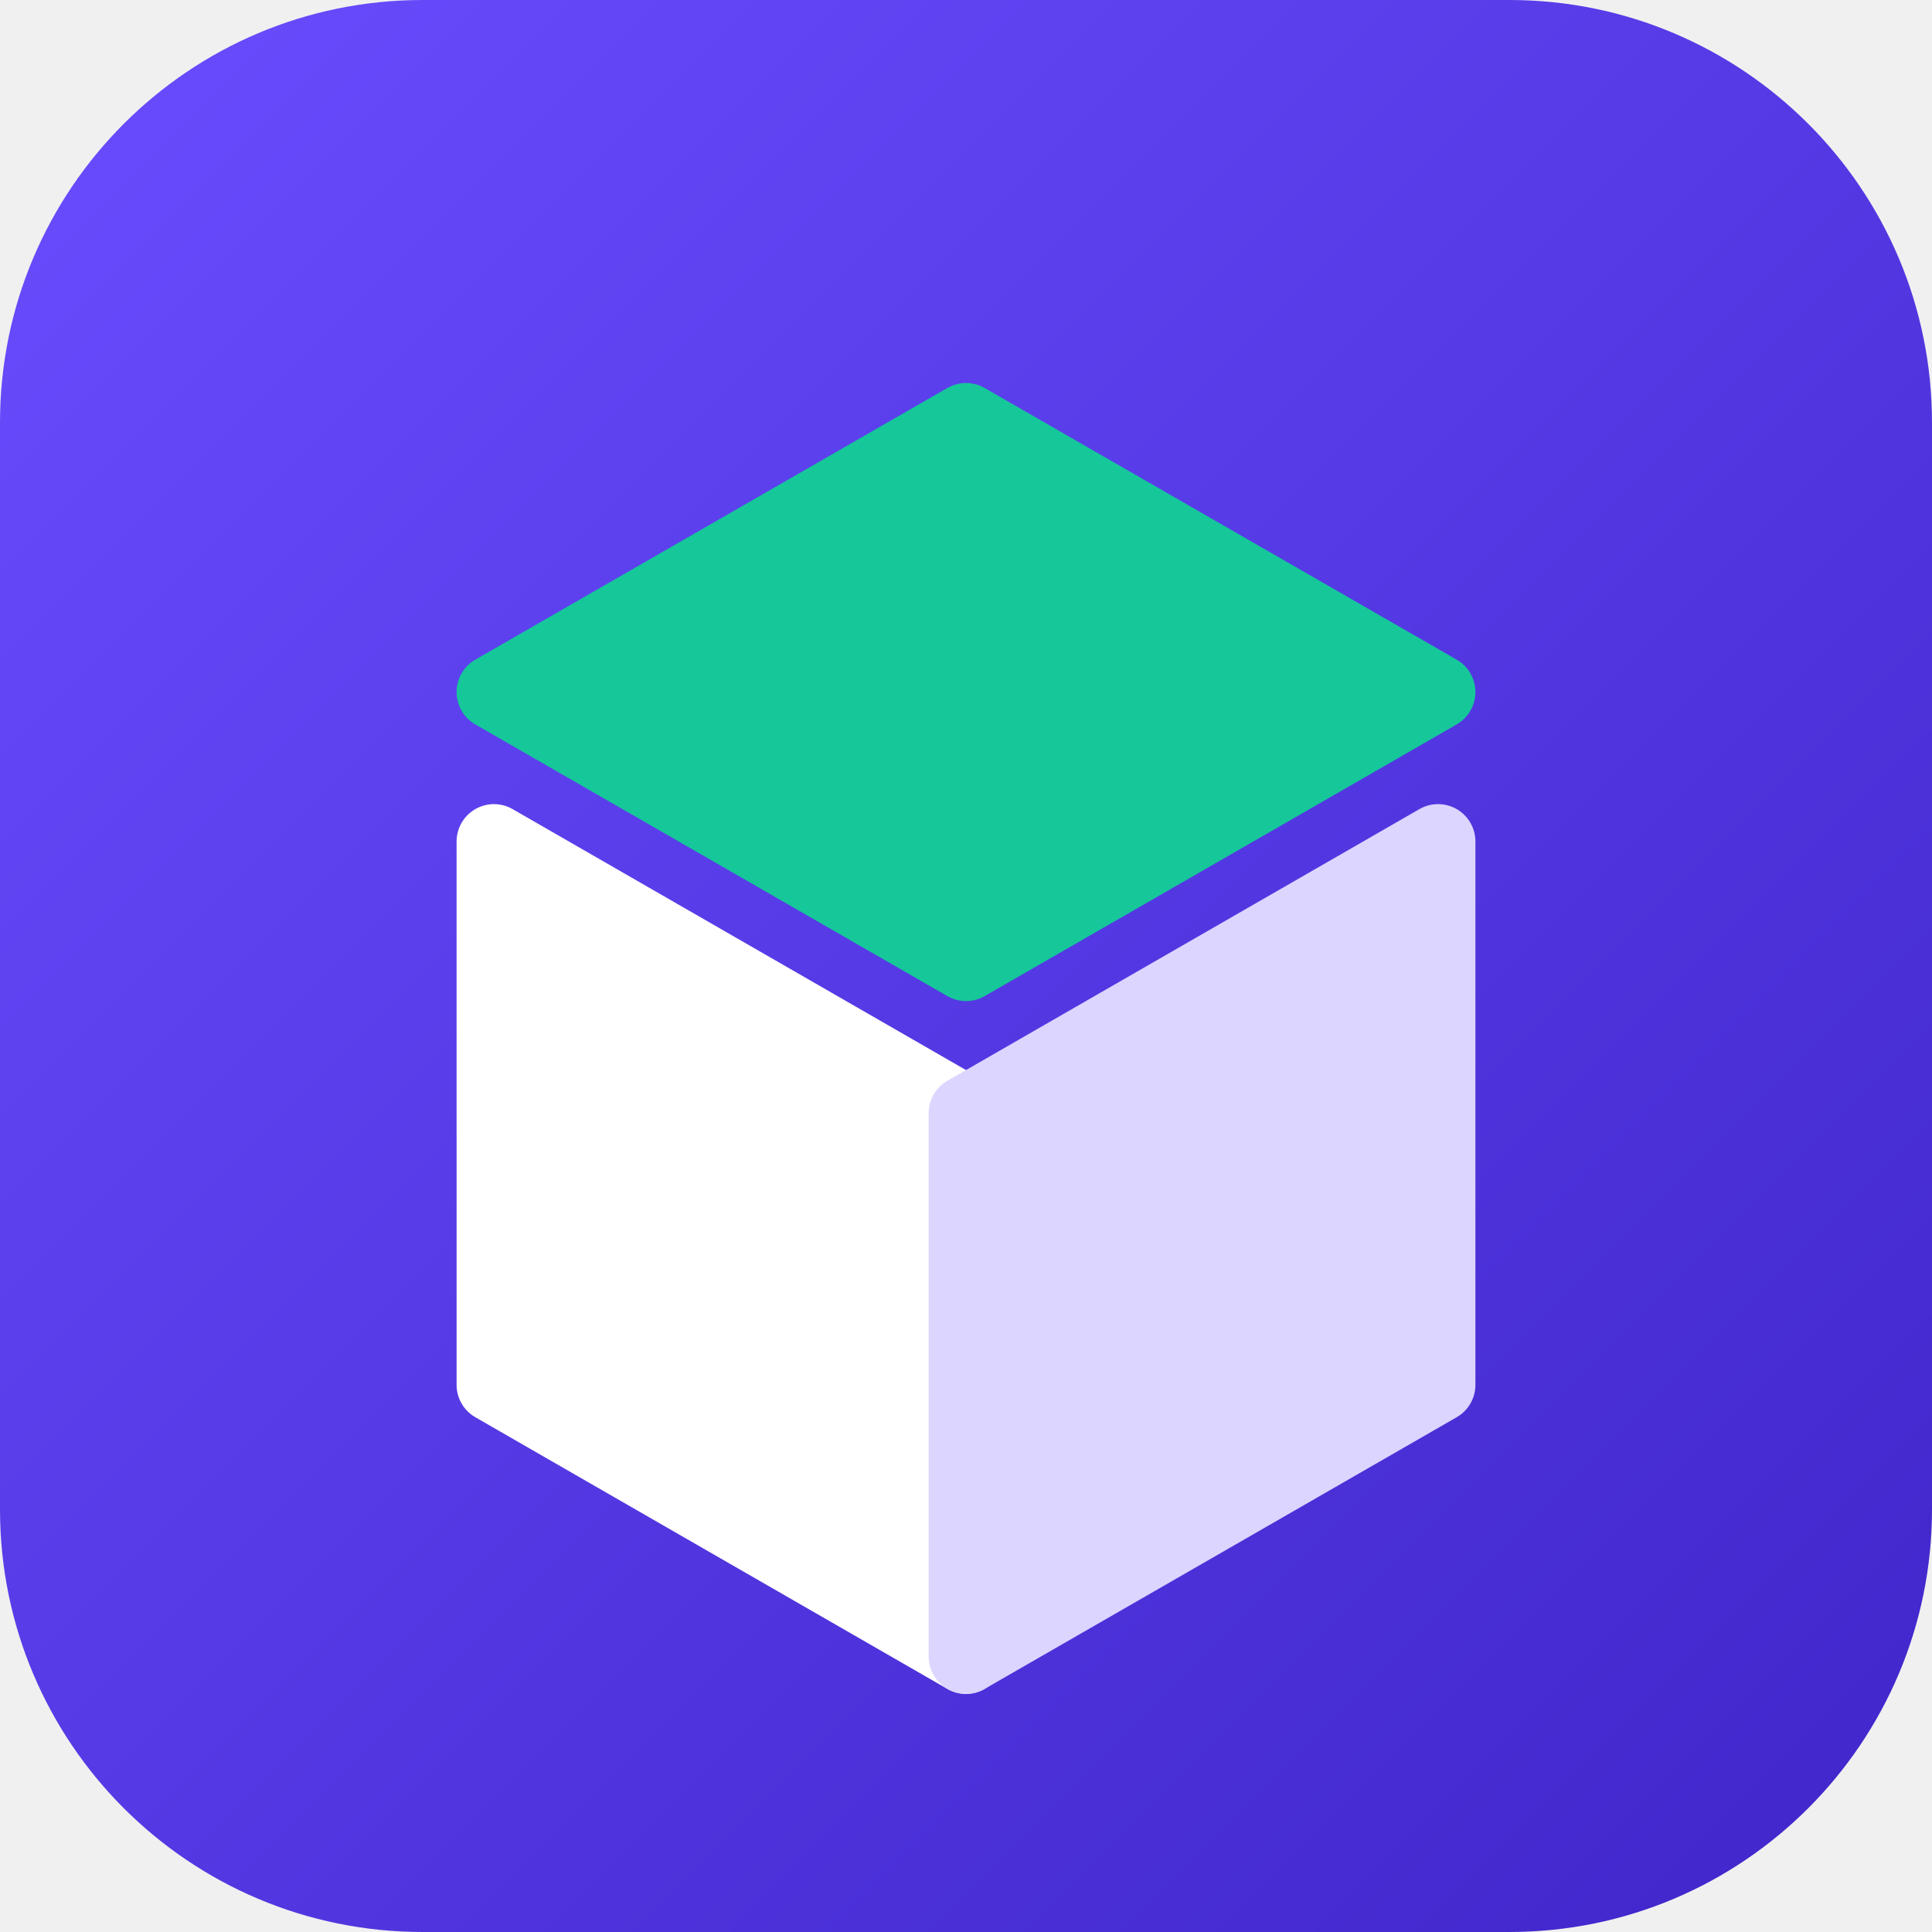
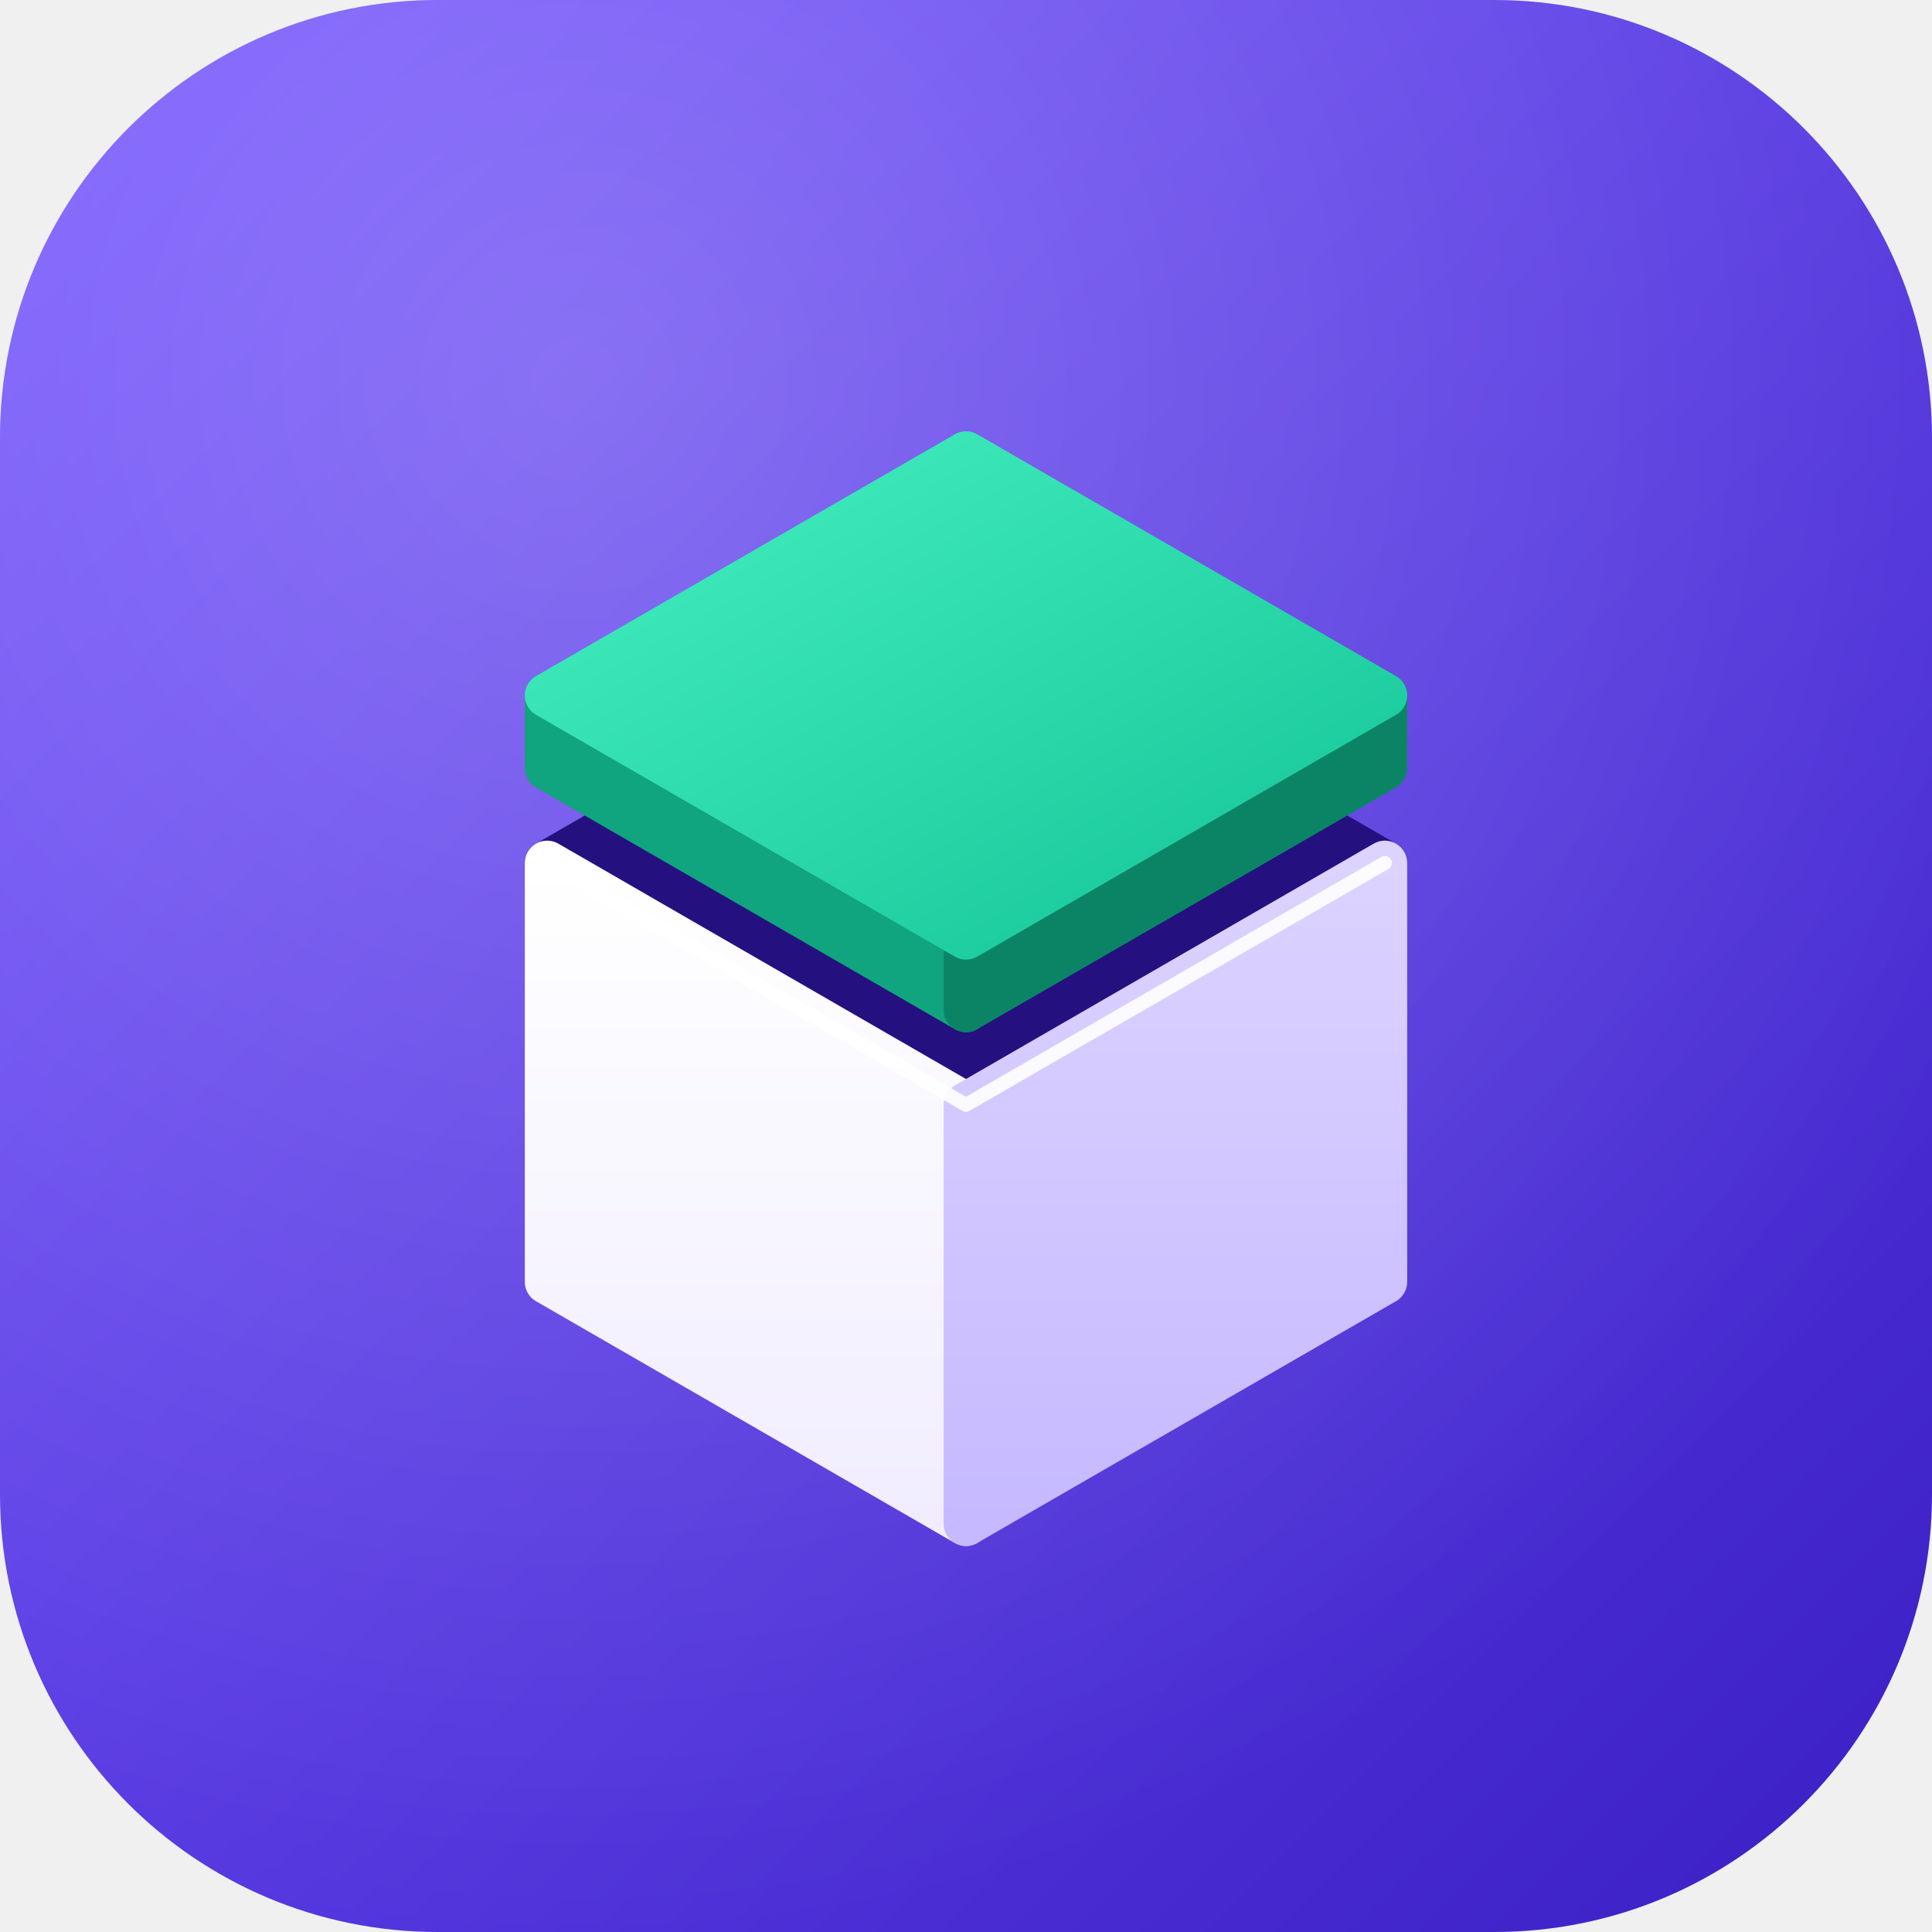
<svg xmlns="http://www.w3.org/2000/svg" viewBox="0 0 512 512">
  <defs>
-     <linearGradient id="g" x1="0" y1="0" x2="1" y2="1">
-       <stop offset="0" stop-color="#6A4DFF" />
-       <stop offset="1" stop-color="#3F25C9" />
+     <linearGradient id="bg" x1="0" y1="0" x2="1" y2="1">
+       <stop offset="0" stop-color="#7656FF" />
+       <stop offset="1" stop-color="#3A1FC4" />
    </linearGradient>
+     <radialGradient id="gl" cx="0.3" cy="0.2" r="0.8">
+       <stop offset="0" stop-color="#FFFFFF" stop-opacity="0.22" />
+       <stop offset="1" stop-color="#FFFFFF" stop-opacity="0" />
+     </radialGradient>
  </defs>
-   <rect width="512" height="512" rx="112" fill="url(#g)" />
-   <g transform="translate(256 268) scale(0.9) translate(-256 -246)">
-     <path d="M117 196 L256 276 L256 436 L117 356 Z" fill="#FFFFFF" stroke="#FFFFFF" stroke-width="22" stroke-linejoin="round" />
-     <path d="M256 276 L395 196 L395 356 L256 436 Z" fill="#DCD5FF" stroke="#DCD5FF" stroke-width="22" stroke-linejoin="round" />
-     <path d="M256 72 L395 152 L256 232 L117 152 Z" fill="#16C79A" stroke="#16C79A" stroke-width="22" stroke-linejoin="round" />
+   <rect width="512" height="512" rx="116" fill="url(#bg)" />
+   <rect width="512" height="512" rx="116" fill="url(#gl)" />
+   <g transform="translate(66.56 72.56) scale(0.74)">
+     <defs>
+       <linearGradient id="icl" x1="0" y1="0" x2="0" y2="1">
+         <stop offset="0" stop-color="#FFFFFF" />
+         <stop offset="1" stop-color="#F1EDFF" />
+       </linearGradient>
+       <linearGradient id="icr" x1="0" y1="0" x2="0" y2="1">
+         <stop offset="0" stop-color="#DCD3FF" />
+         <stop offset="1" stop-color="#C6B9FF" />
+       </linearGradient>
+       <linearGradient id="ict" x1="0" y1="0" x2="1" y2="1">
+         <stop offset="0" stop-color="#45F0C0" />
+         <stop offset="1" stop-color="#14C497" />
+       </linearGradient>
+     </defs>
+     <path d="M106 211 L256 297.6 L406 211 L256 124.4 Z" fill="#24117F" stroke="#24117F" stroke-width="16" stroke-linejoin="round" />
+     <path d="M106 211 L256 297.6 L256 447.6 L106 361 Z" fill="url(#icl)" stroke="url(#icl)" stroke-width="16" stroke-linejoin="round" />
+     <path d="M256 297.6 L406 211 L406 361 L256 447.6 Z" fill="url(#icr)" stroke="url(#icr)" stroke-width="16" stroke-linejoin="round" />
+     <path d="M106 211 L256 297.6 L406 211" fill="none" stroke="#FFFFFF" stroke-width="5" stroke-linecap="round" stroke-linejoin="round" opacity="0.9" />
+     <path d="M106 151 L256 237.6 L256 263.6 L106 177 Z" fill="#10A47F" stroke="#10A47F" stroke-width="16" stroke-linejoin="round" />
+     <path d="M256 237.6 L406 151 L406 177 L256 263.6 Z" fill="#0B8466" stroke="#0B8466" stroke-width="16" stroke-linejoin="round" />
+     <path d="M106 151 L256 237.6 L406 151 L256 64.4 Z" fill="url(#ict)" stroke="url(#ict)" stroke-width="16" stroke-linejoin="round" />
  </g>
</svg>
